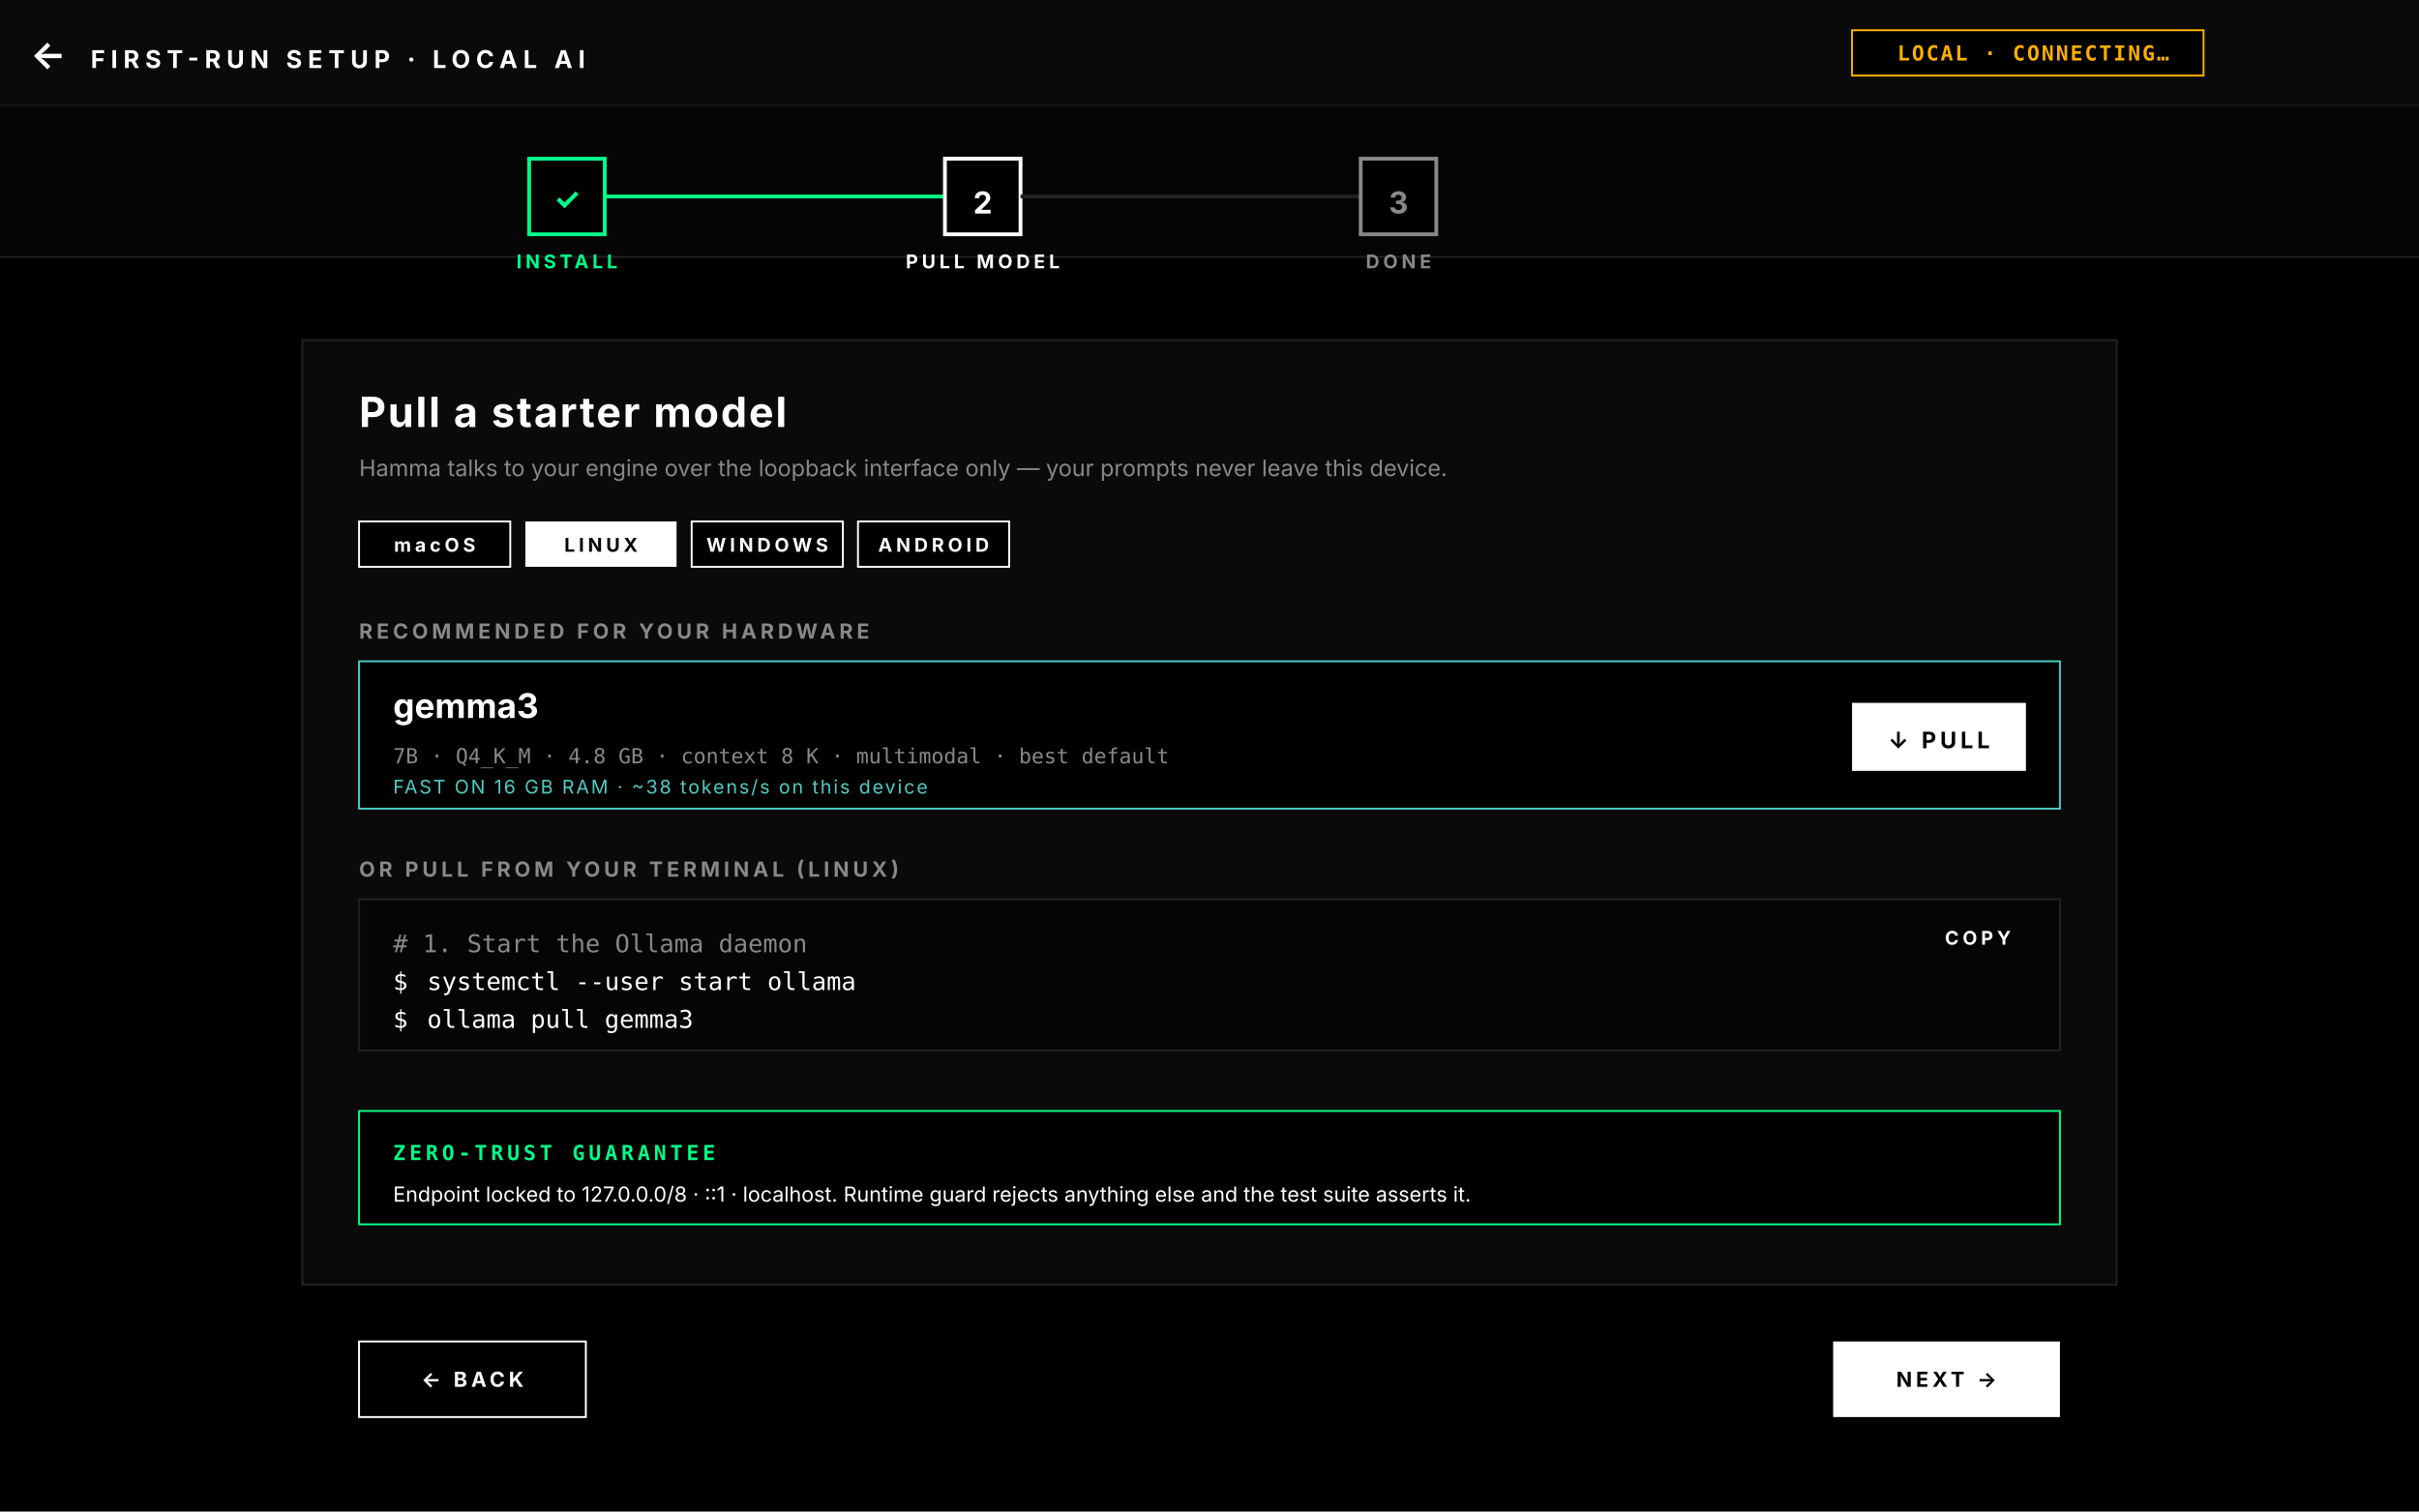
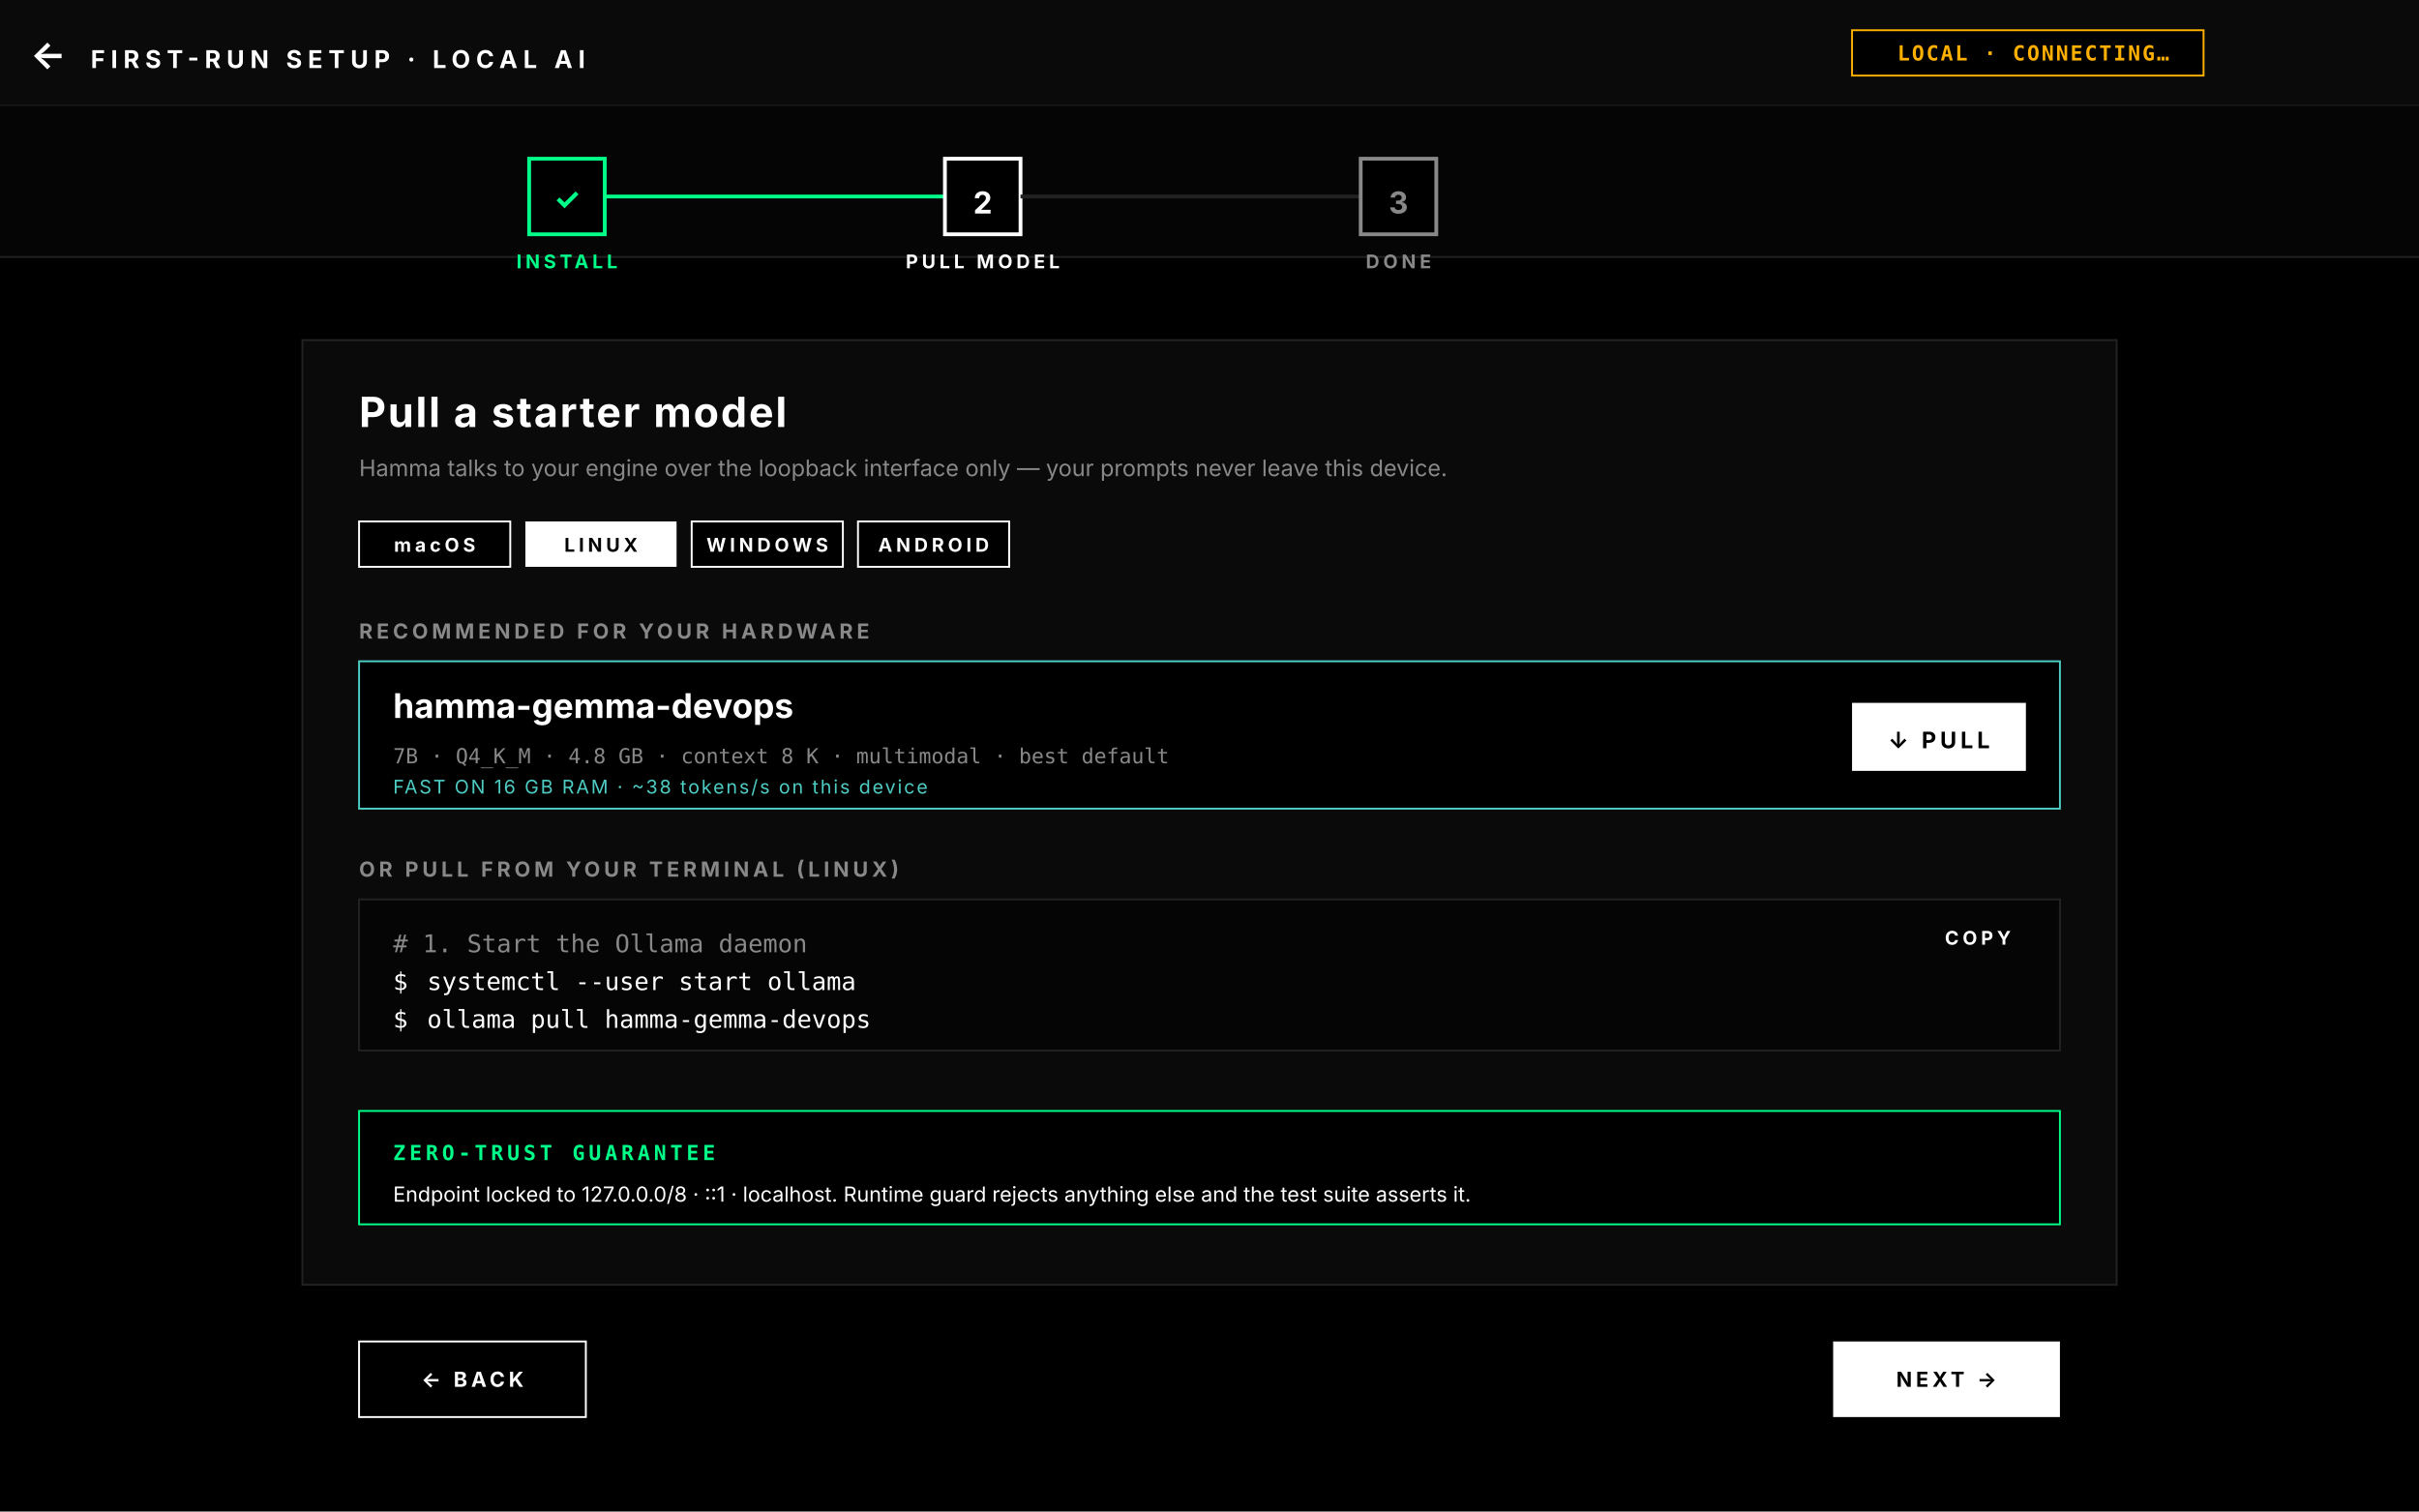
<svg xmlns="http://www.w3.org/2000/svg" viewBox="0 0 1280 800" width="1280" height="800">
  <defs>
    <style>
      .sans { font-family: Inter, 'Segoe UI', sans-serif; }
      .mono { font-family: 'JetBrains Mono', Menlo, Consolas, monospace; }
    </style>
  </defs>
  <rect width="1280" height="800" fill="#000000" />
  <rect x="0" y="0" width="1280" height="56" fill="#0A0A0A" />
  <line x1="0" y1="56" x2="1280" y2="56" stroke="#222222" />
  <text x="16" y="36" font-size="20" font-weight="700" fill="#FFFFFF" class="sans">←</text>
  <text x="48" y="36" font-size="13" font-weight="700" fill="#FFFFFF" letter-spacing="3" class="sans">FIRST-RUN SETUP · LOCAL AI</text>
  <rect x="980" y="16" width="186" height="24" fill="#000000" stroke="#FFB000" />
  <text x="1004" y="32" font-size="11" font-weight="700" fill="#FFB000" letter-spacing="1" class="mono">LOCAL · CONNECTING…</text>
  <g class="sans" font-weight="700" letter-spacing="2">
    <rect x="0" y="56" width="1280" height="80" fill="#050505" />
    <line x1="0" y1="136" x2="1280" y2="136" stroke="#222222" />
    <rect x="280" y="84" width="40" height="40" fill="#000000" stroke="#00FF88" stroke-width="2" />
    <text x="300" y="111" font-size="16" fill="#00FF88" text-anchor="middle">✓</text>
    <text x="300" y="142" font-size="10" fill="#00FF88" text-anchor="middle">INSTALL</text>
    <line x1="320" y1="104" x2="500" y2="104" stroke="#00FF88" stroke-width="2" />
    <rect x="500" y="84" width="40" height="40" fill="#000000" stroke="#FFFFFF" stroke-width="2" />
    <text x="520" y="113" font-size="16" fill="#FFFFFF" text-anchor="middle">2</text>
    <text x="520" y="142" font-size="10" fill="#FFFFFF" text-anchor="middle">PULL MODEL</text>
    <line x1="540" y1="104" x2="720" y2="104" stroke="#222222" stroke-width="2" />
    <rect x="720" y="84" width="40" height="40" fill="#000000" stroke="#888888" stroke-width="2" />
    <text x="740" y="113" font-size="16" fill="#888888" text-anchor="middle">3</text>
    <text x="740" y="142" font-size="10" fill="#888888" text-anchor="middle">DONE</text>
  </g>
  <rect x="160" y="180" width="960" height="500" fill="#0A0A0A" stroke="#222222" />
  <text x="190" y="226" font-size="22" font-weight="700" fill="#FFFFFF" letter-spacing="1" class="sans">Pull a starter model</text>
  <text x="190" y="252" font-size="12" fill="#888888" class="sans">Hamma talks to your engine over the loopback interface only — your prompts never leave this device.</text>
  <g class="sans" font-size="10" font-weight="700" letter-spacing="2">
    <rect x="190" y="276" width="80" height="24" fill="#000000" stroke="#FFFFFF" />
    <text x="230" y="292" fill="#FFFFFF" text-anchor="middle">macOS</text>
    <rect x="278" y="276" width="80" height="24" fill="#FFFFFF" />
    <text x="318" y="292" fill="#000000" text-anchor="middle">LINUX</text>
    <rect x="366" y="276" width="80" height="24" fill="#000000" stroke="#FFFFFF" />
    <text x="406" y="292" fill="#FFFFFF" text-anchor="middle">WINDOWS</text>
    <rect x="454" y="276" width="80" height="24" fill="#000000" stroke="#FFFFFF" />
    <text x="494" y="292" fill="#FFFFFF" text-anchor="middle">ANDROID</text>
  </g>
  <text x="190" y="338" font-size="11" font-weight="700" fill="#888888" letter-spacing="2" class="sans">RECOMMENDED FOR YOUR HARDWARE</text>
  <rect x="190" y="350" width="900" height="78" fill="#000000" stroke="#4ECDC4" />
-   <text x="208" y="380" font-size="18" font-weight="700" fill="#FFFFFF" class="sans">gemma3</text>
+   <text x="208" y="380" font-size="18" font-weight="700" fill="#FFFFFF" class="sans">hamma-gemma-devops</text>
  <text x="208" y="404" font-size="11" fill="#888888" class="mono">7B · Q4_K_M · 4.8 GB · context 8 K · multimodal · best default</text>
  <text x="208" y="420" font-size="10" fill="#4ECDC4" letter-spacing="1" class="sans">FAST ON 16 GB RAM · ~38 tokens/s on this device</text>
  <rect x="980" y="372" width="92" height="36" fill="#FFFFFF" />
  <text x="1026" y="396" font-size="12" font-weight="700" fill="#000000" letter-spacing="2" text-anchor="middle" class="sans">↓ PULL</text>
  <text x="190" y="464" font-size="11" font-weight="700" fill="#888888" letter-spacing="2" class="sans">OR PULL FROM YOUR TERMINAL (LINUX)</text>
  <rect x="190" y="476" width="900" height="80" fill="#050505" stroke="#222222" />
  <text x="208" y="504" font-size="13" fill="#888888" class="mono"># 1. Start the Ollama daemon</text>
  <text x="208" y="524" font-size="13" fill="#FFFFFF" class="mono">$ </text>
  <text x="226" y="524" font-size="13" fill="#FFFFFF" class="mono">systemctl --user start ollama</text>
  <text x="208" y="544" font-size="13" fill="#FFFFFF" class="mono">$ </text>
-   <text x="226" y="544" font-size="13" fill="#FFFFFF" class="mono">ollama pull gemma3</text>
+   <text x="226" y="544" font-size="13" fill="#FFFFFF" class="mono">ollama pull hamma-gemma-devops</text>
  <text x="1064" y="500" font-size="10" font-weight="700" fill="#FFFFFF" letter-spacing="2" text-anchor="end" class="sans">COPY</text>
  <rect x="190" y="588" width="900" height="60" fill="#000000" stroke="#00FF88" />
  <text x="208" y="614" font-size="11" font-weight="700" fill="#00FF88" letter-spacing="2" class="mono">ZERO-TRUST GUARANTEE</text>
  <text x="208" y="636" font-size="11" fill="#FFFFFF" class="sans">Endpoint locked to 127.0.0.0/8 · ::1 · localhost. Runtime guard rejects anything else and the test suite asserts it.</text>
  <g class="sans" font-size="11" font-weight="700" letter-spacing="2">
    <rect x="190" y="710" width="120" height="40" fill="#000000" stroke="#FFFFFF" />
    <text x="250" y="734" fill="#FFFFFF" text-anchor="middle">← BACK</text>
    <rect x="970" y="710" width="120" height="40" fill="#FFFFFF" />
    <text x="1030" y="734" fill="#000000" text-anchor="middle">NEXT →</text>
  </g>
</svg>
